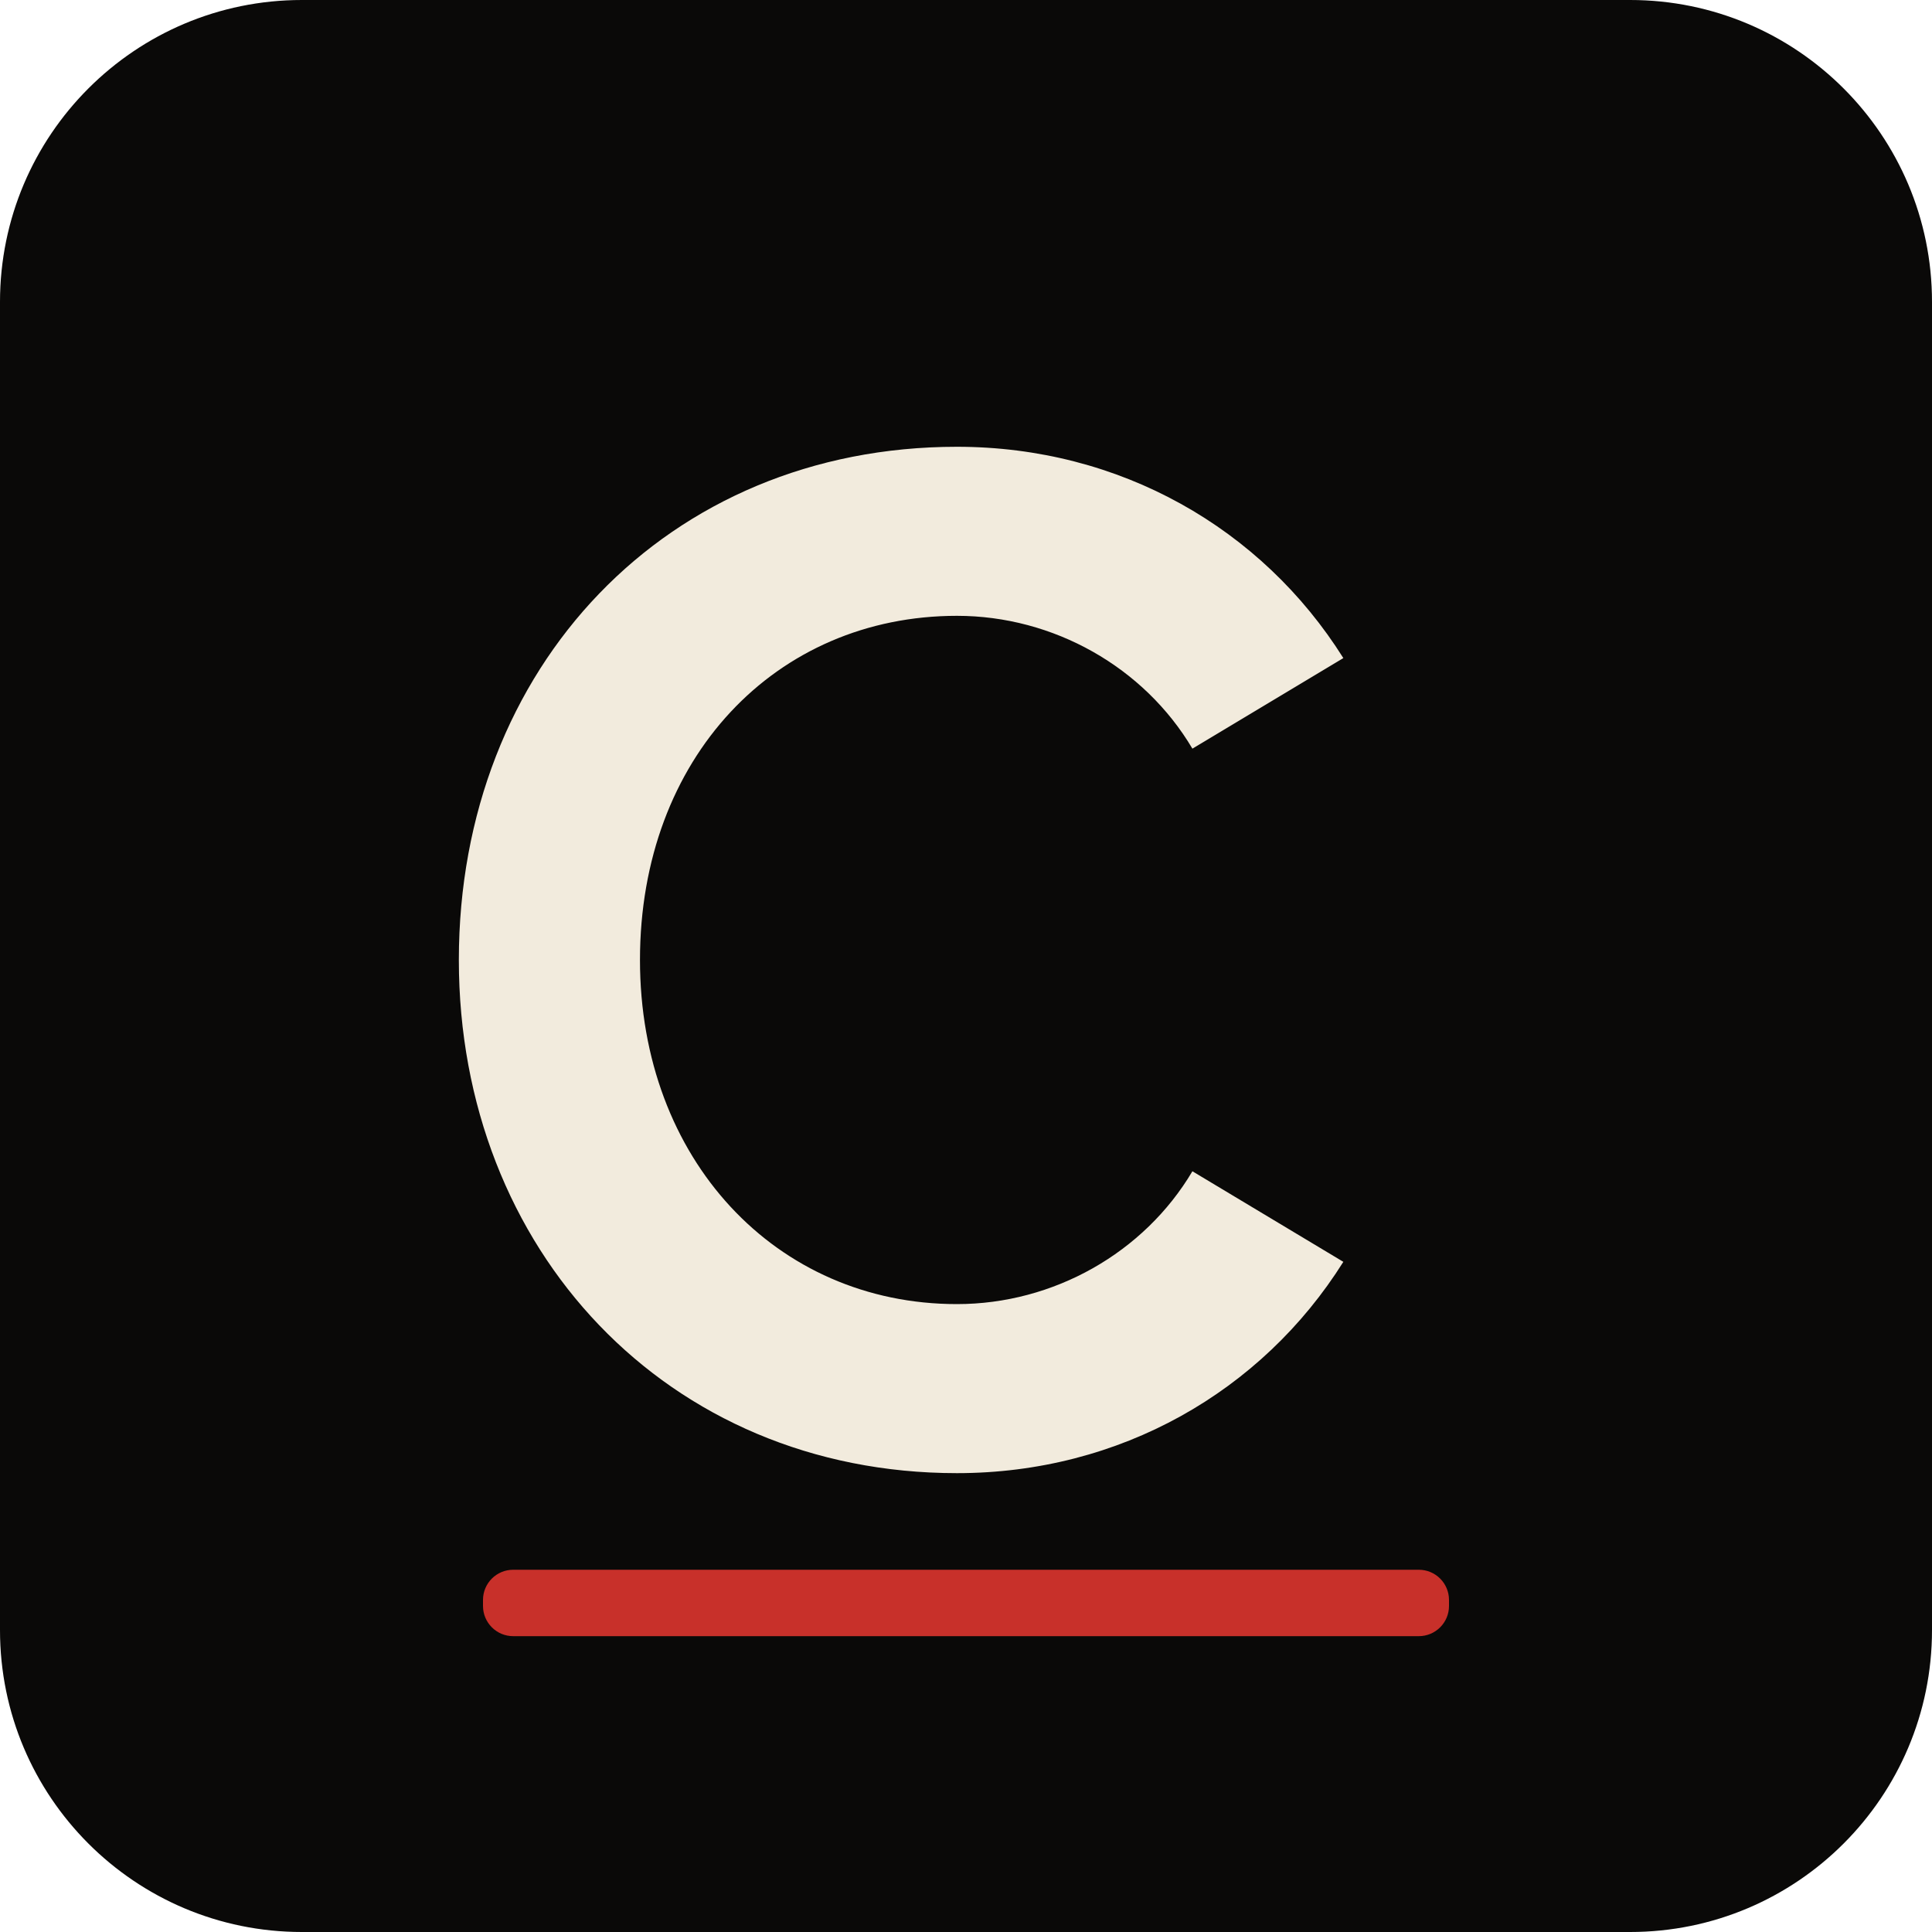
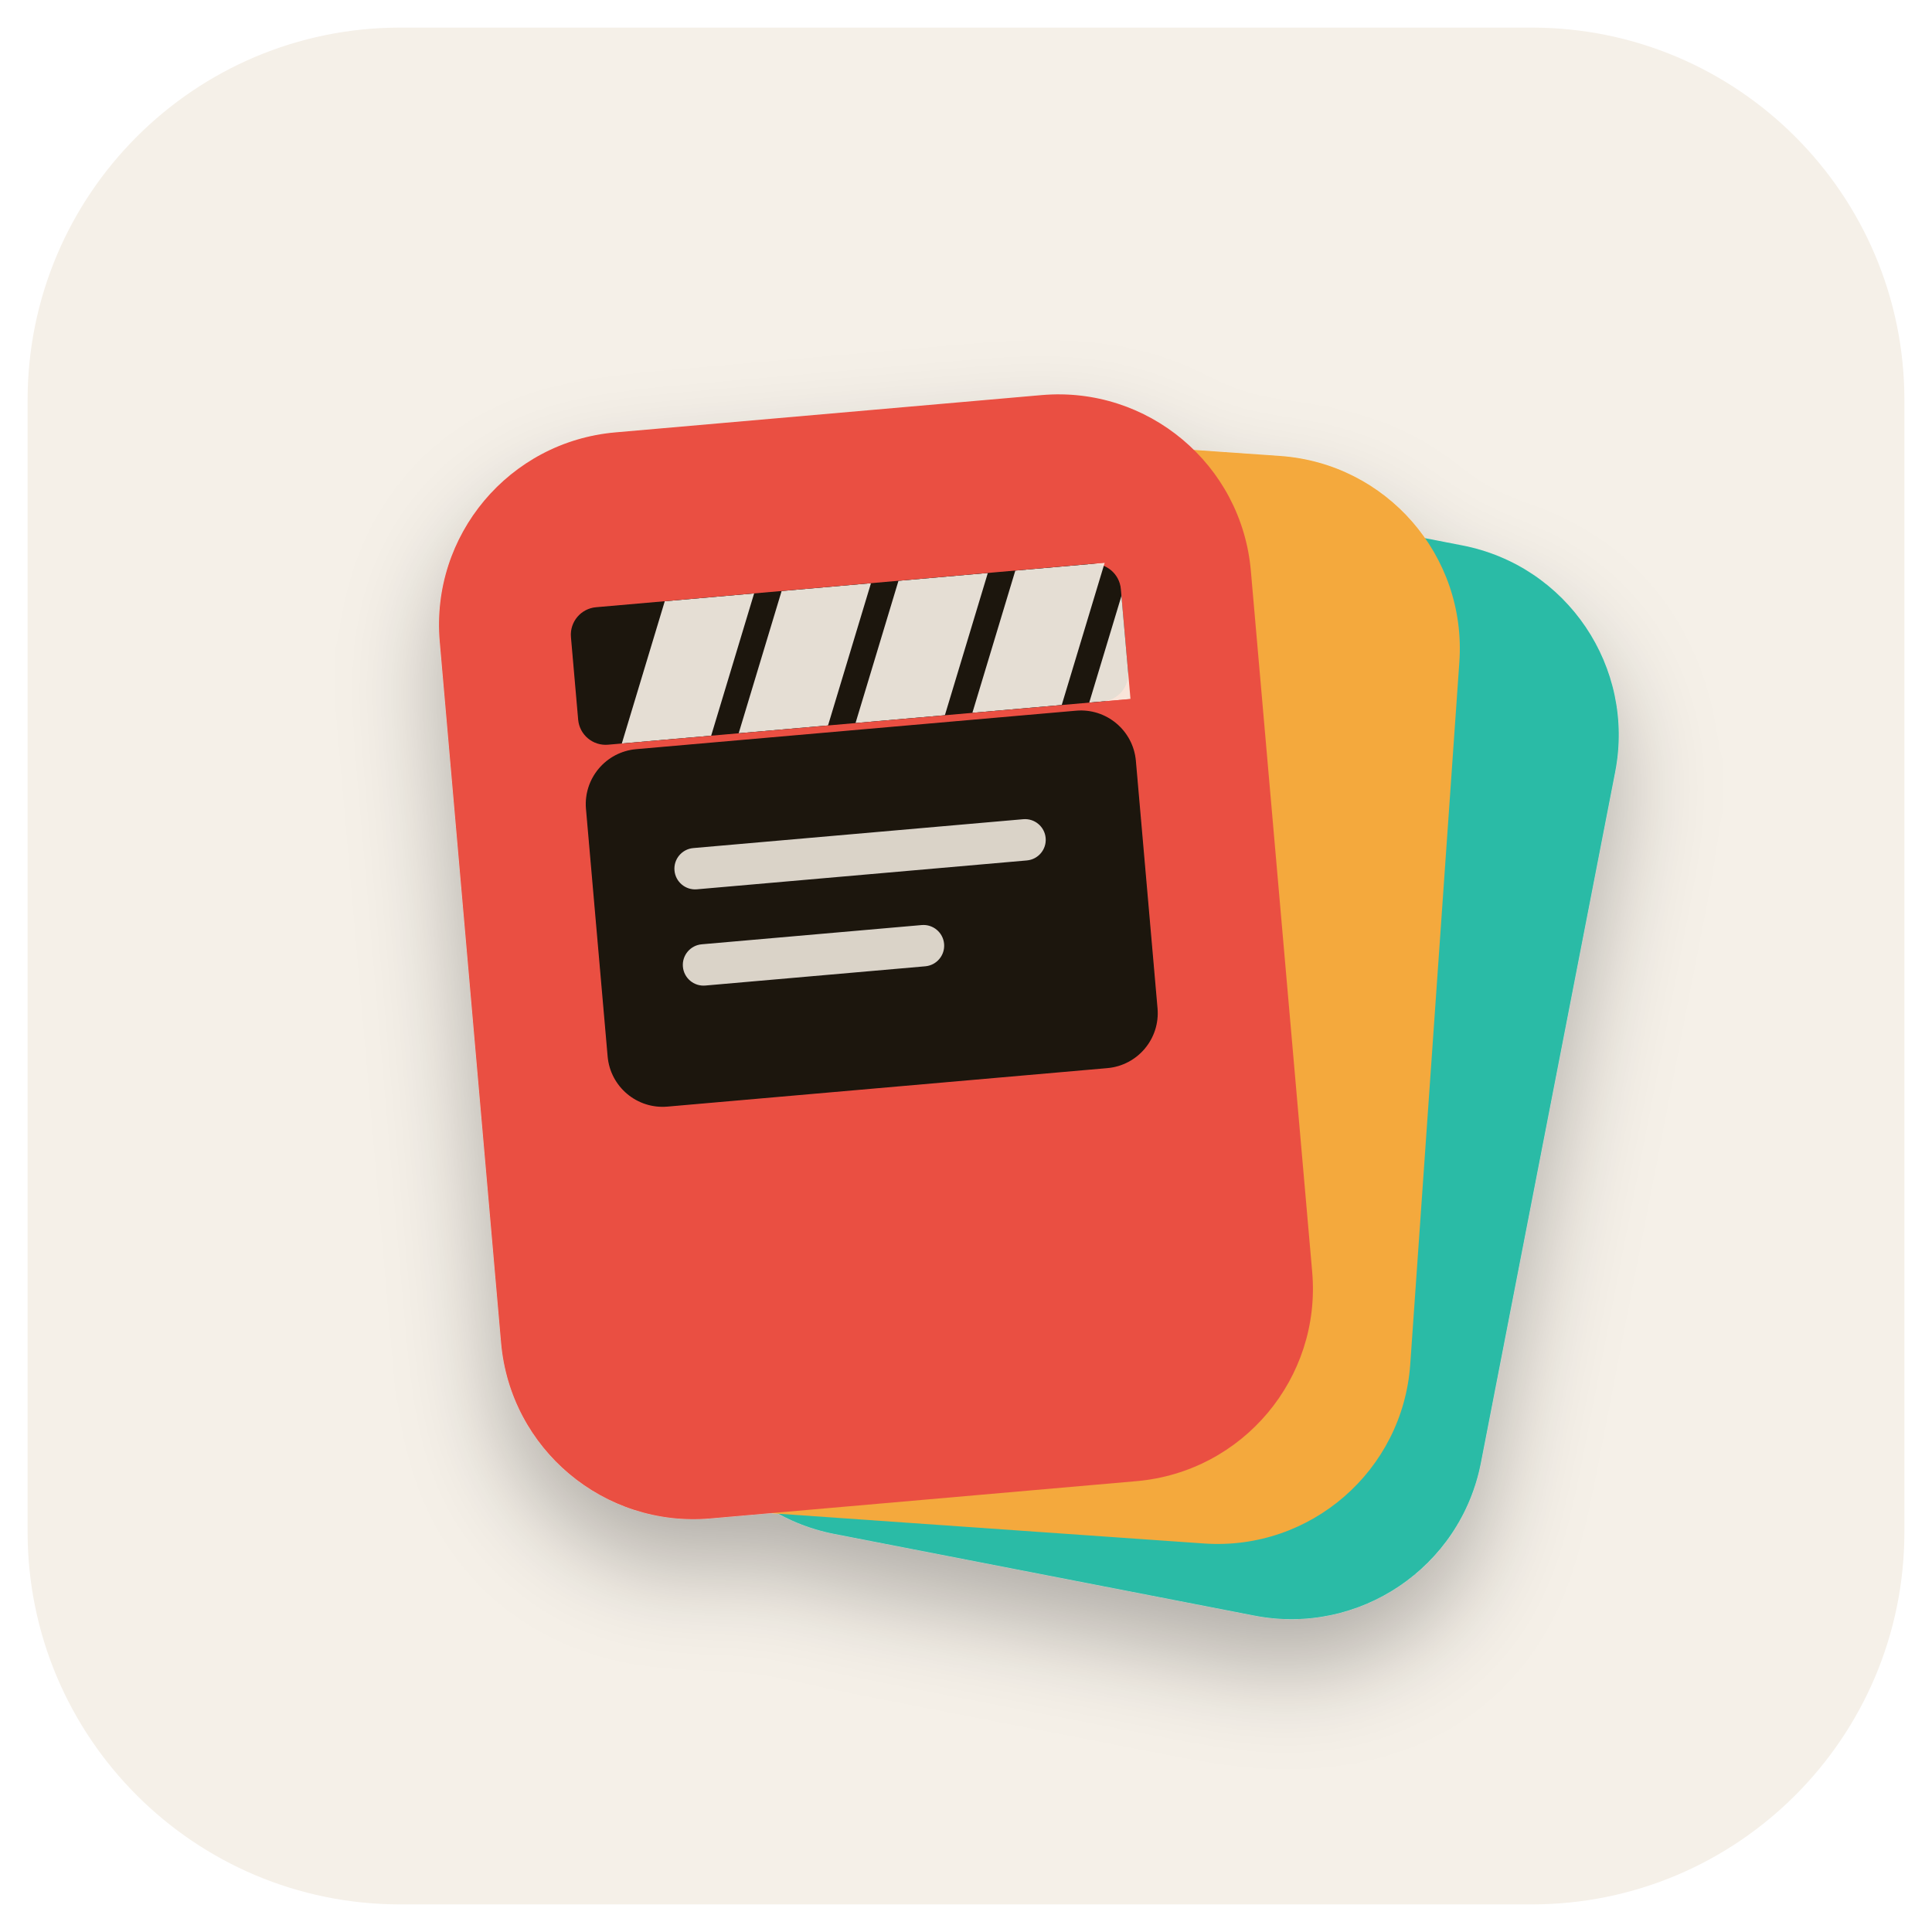
- <svg xmlns="http://www.w3.org/2000/svg" viewBox="0 0 64 64">
+ <svg xmlns="http://www.w3.org/2000/svg" viewBox="0 0 280 280">
  <defs>
    <style>
-       .bg { fill: #0A0908; }
-       .ink { fill: #F2EBDD; }
-       .accent { fill: #C8302A; }
-       @media (prefers-color-scheme: light) {
-         .bg { fill: #F2EBDD; }
-         .ink { fill: #1A1814; }
-         .accent { fill: #A8221C; }
-       }
+       .tile { fill: #F5F0E8; }
+       @media (prefers-color-scheme: dark) { .tile { fill: #0E0D0B; } }
    </style>
+     <filter id="sh" x="-40%" y="-40%" width="180%" height="180%">
+       <feDropShadow dx="0" dy="7" stdDeviation="7" flood-color="#000" flood-opacity="0.28" />
+     </filter>
+     <clipPath id="armclip">
+       <rect x="95" y="83" width="80" height="20" />
+     </clipPath>
  </defs>
-   <rect class="bg" width="64" height="64" rx="10" />
-   <path class="ink" d="M44.5 41.8c-2.7 4.3-7.4 7-12.8 7-9.6 0-16.5-7.4-16.5-17 0-9.7 6.9-17 16.5-17 5.4 0 10.1 2.7 12.8 7l-5 3c-1.6-2.7-4.6-4.4-7.8-4.4-6 0-10.5 4.7-10.5 11.4 0 6.6 4.5 11.4 10.5 11.4 3.2 0 6.2-1.7 7.8-4.4z" />
-   <rect class="accent" x="16" y="52" width="32" height="2.2" rx="1" />
+   <rect class="tile" x="4" y="4" width="272" height="272" rx="54" />
+   <g filter="url(#sh)">
+     <g transform="rotate(11,150,230)">
+       <rect x="92" y="70" width="118" height="158" rx="28" fill="#2BBBA6" />
+     </g>
+     <g transform="rotate(4,150,230)">
+       <rect x="84" y="64" width="118" height="158" rx="28" fill="#F4A93C" />
+     </g>
+     <g transform="rotate(-5,150,230)">
+       <rect x="76" y="58" width="118" height="158" rx="28" fill="#EA5043" />
+       <rect x="95" y="104" width="80" height="52" rx="8" fill="#1A1410" />
+       <rect x="95" y="83" width="80" height="20" rx="4" fill="#1A1410" />
+       <g clip-path="url(#armclip)" fill="#FBF4E9" opacity="0.9">
+         <polygon points="109,83 122,83 114,103 101,103" />
+         <polygon points="126,83 139,83 131,103 118,103" />
+         <polygon points="143,83 156,83 148,103 135,103" />
+         <polygon points="160,83 173,83 165,103 152,103" />
+         <polygon points="177,83 190,83 182,103 169,103" />
+       </g>
+       <rect x="107" y="119" width="54" height="6" rx="3" fill="#FBF4E9" opacity="0.85" />
+       <rect x="107" y="133" width="38" height="6" rx="3" fill="#FBF4E9" opacity="0.85" />
+     </g>
+   </g>
</svg>
